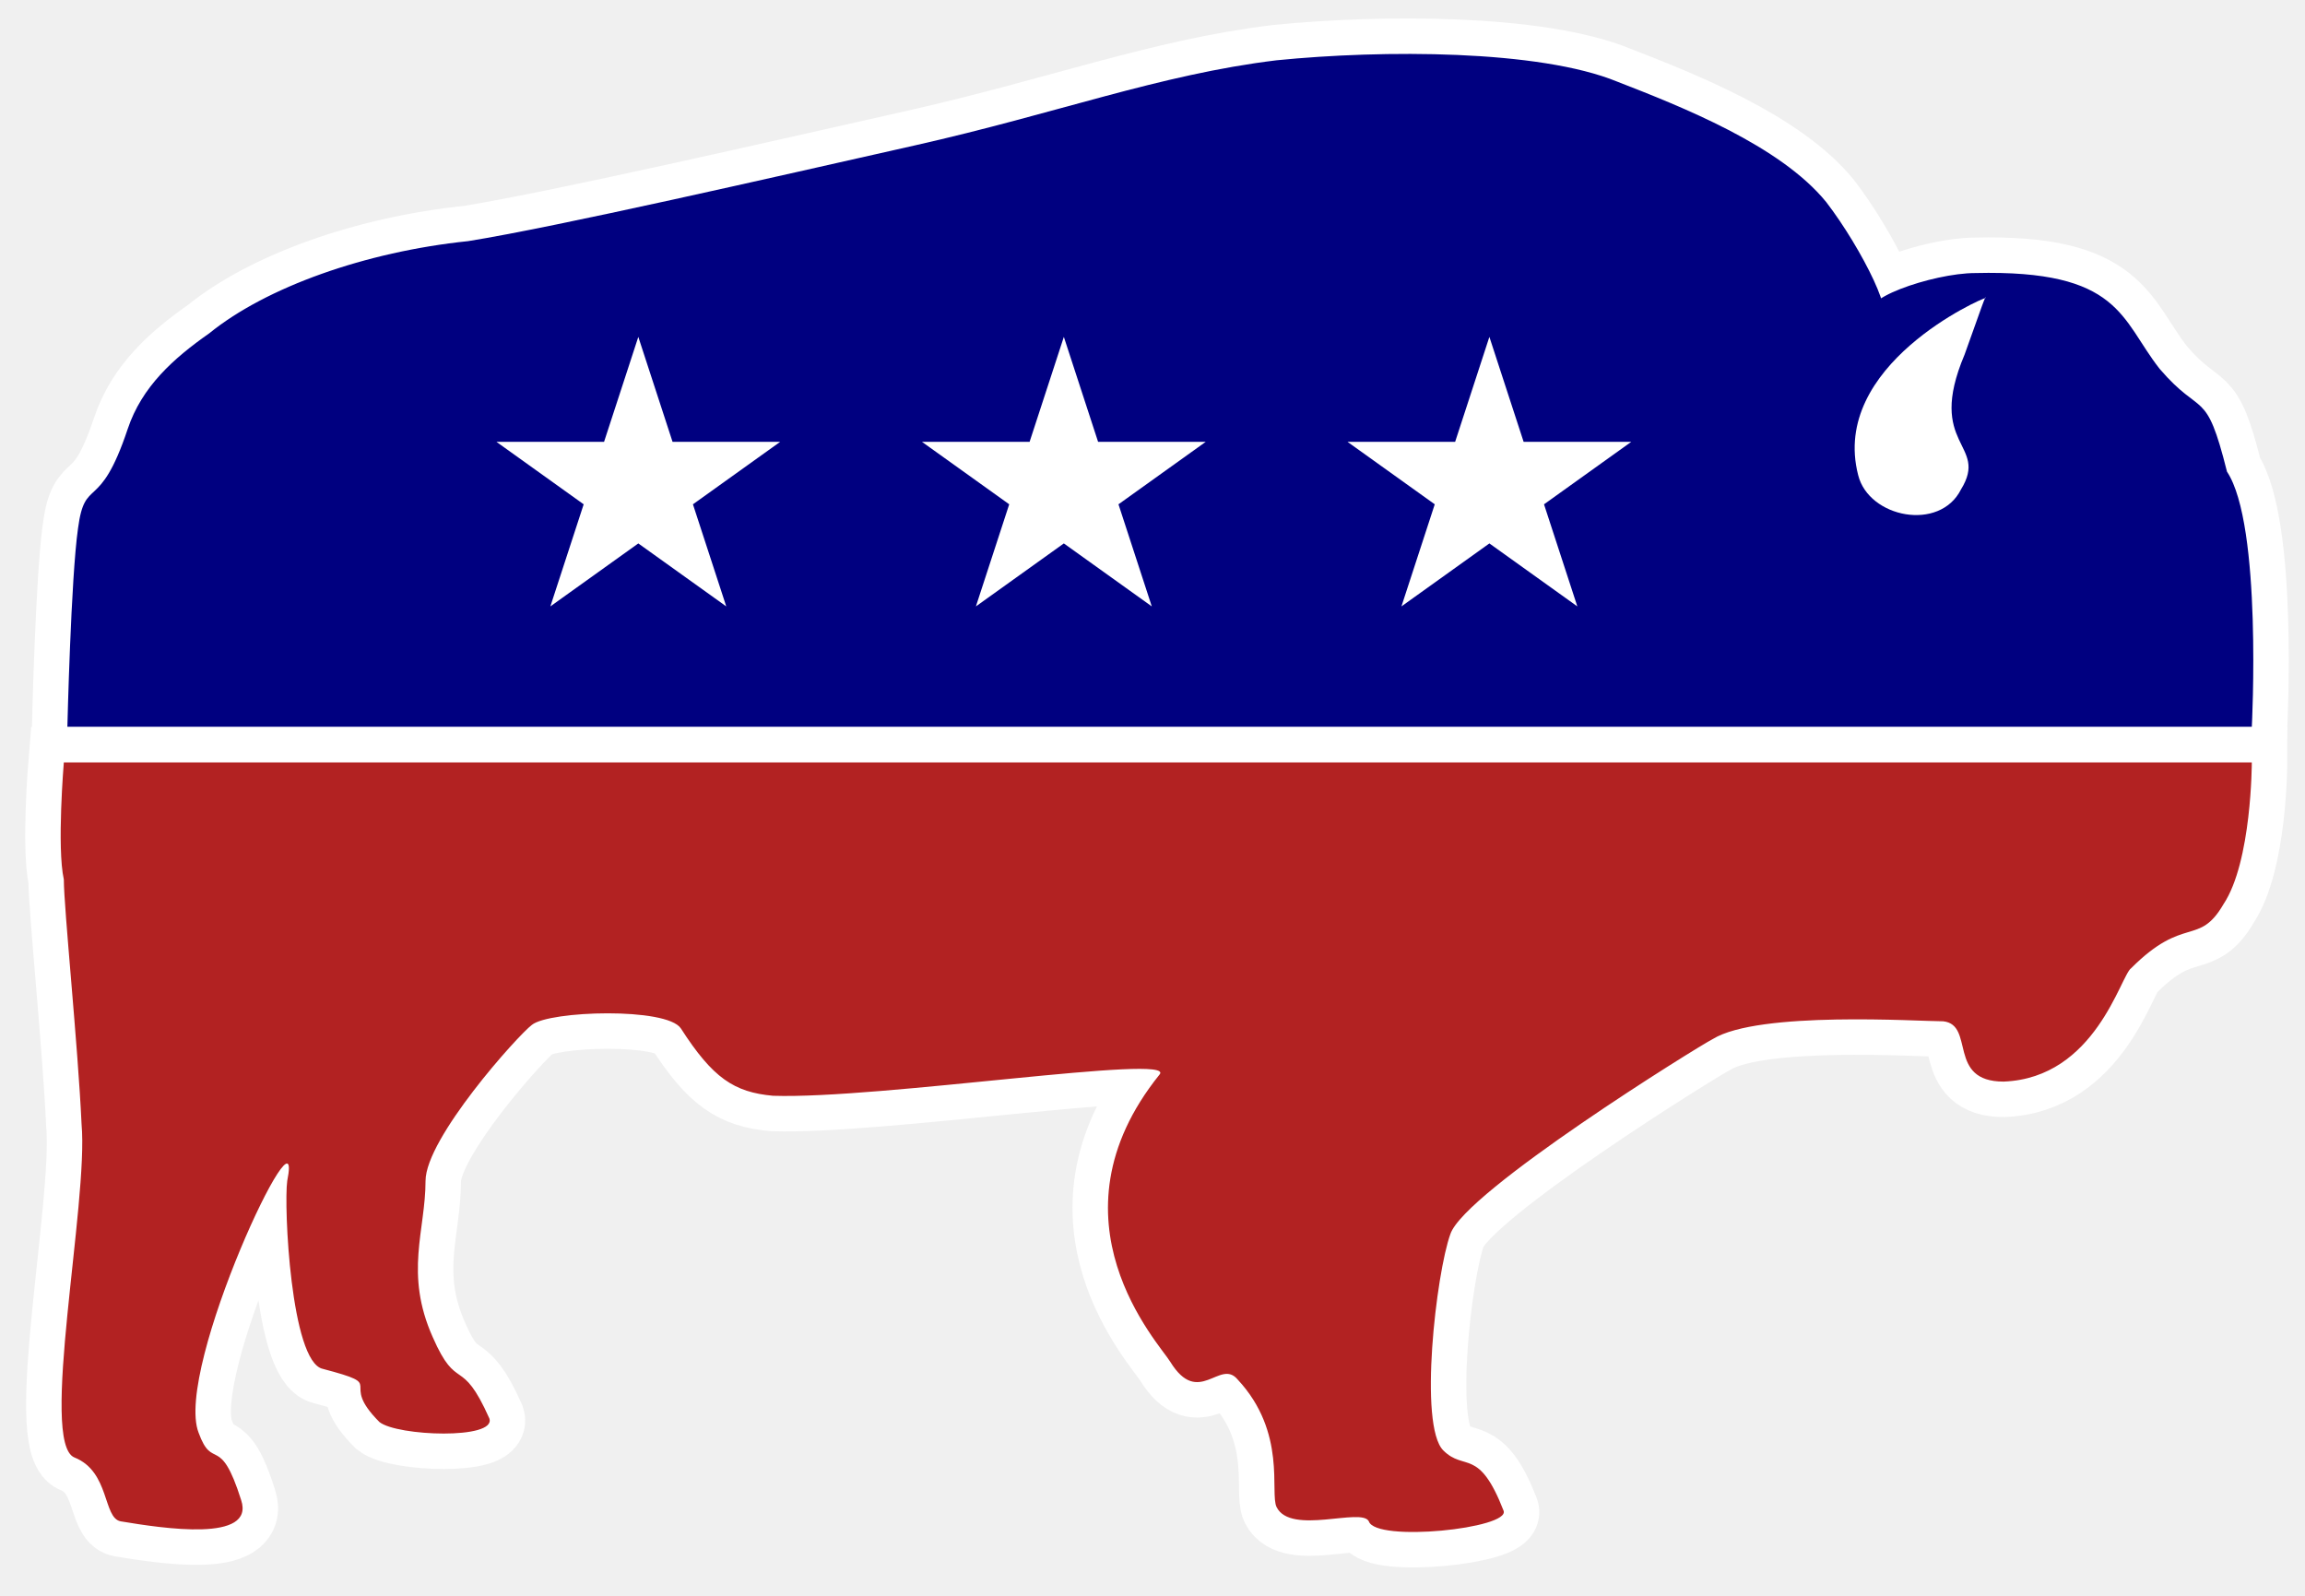
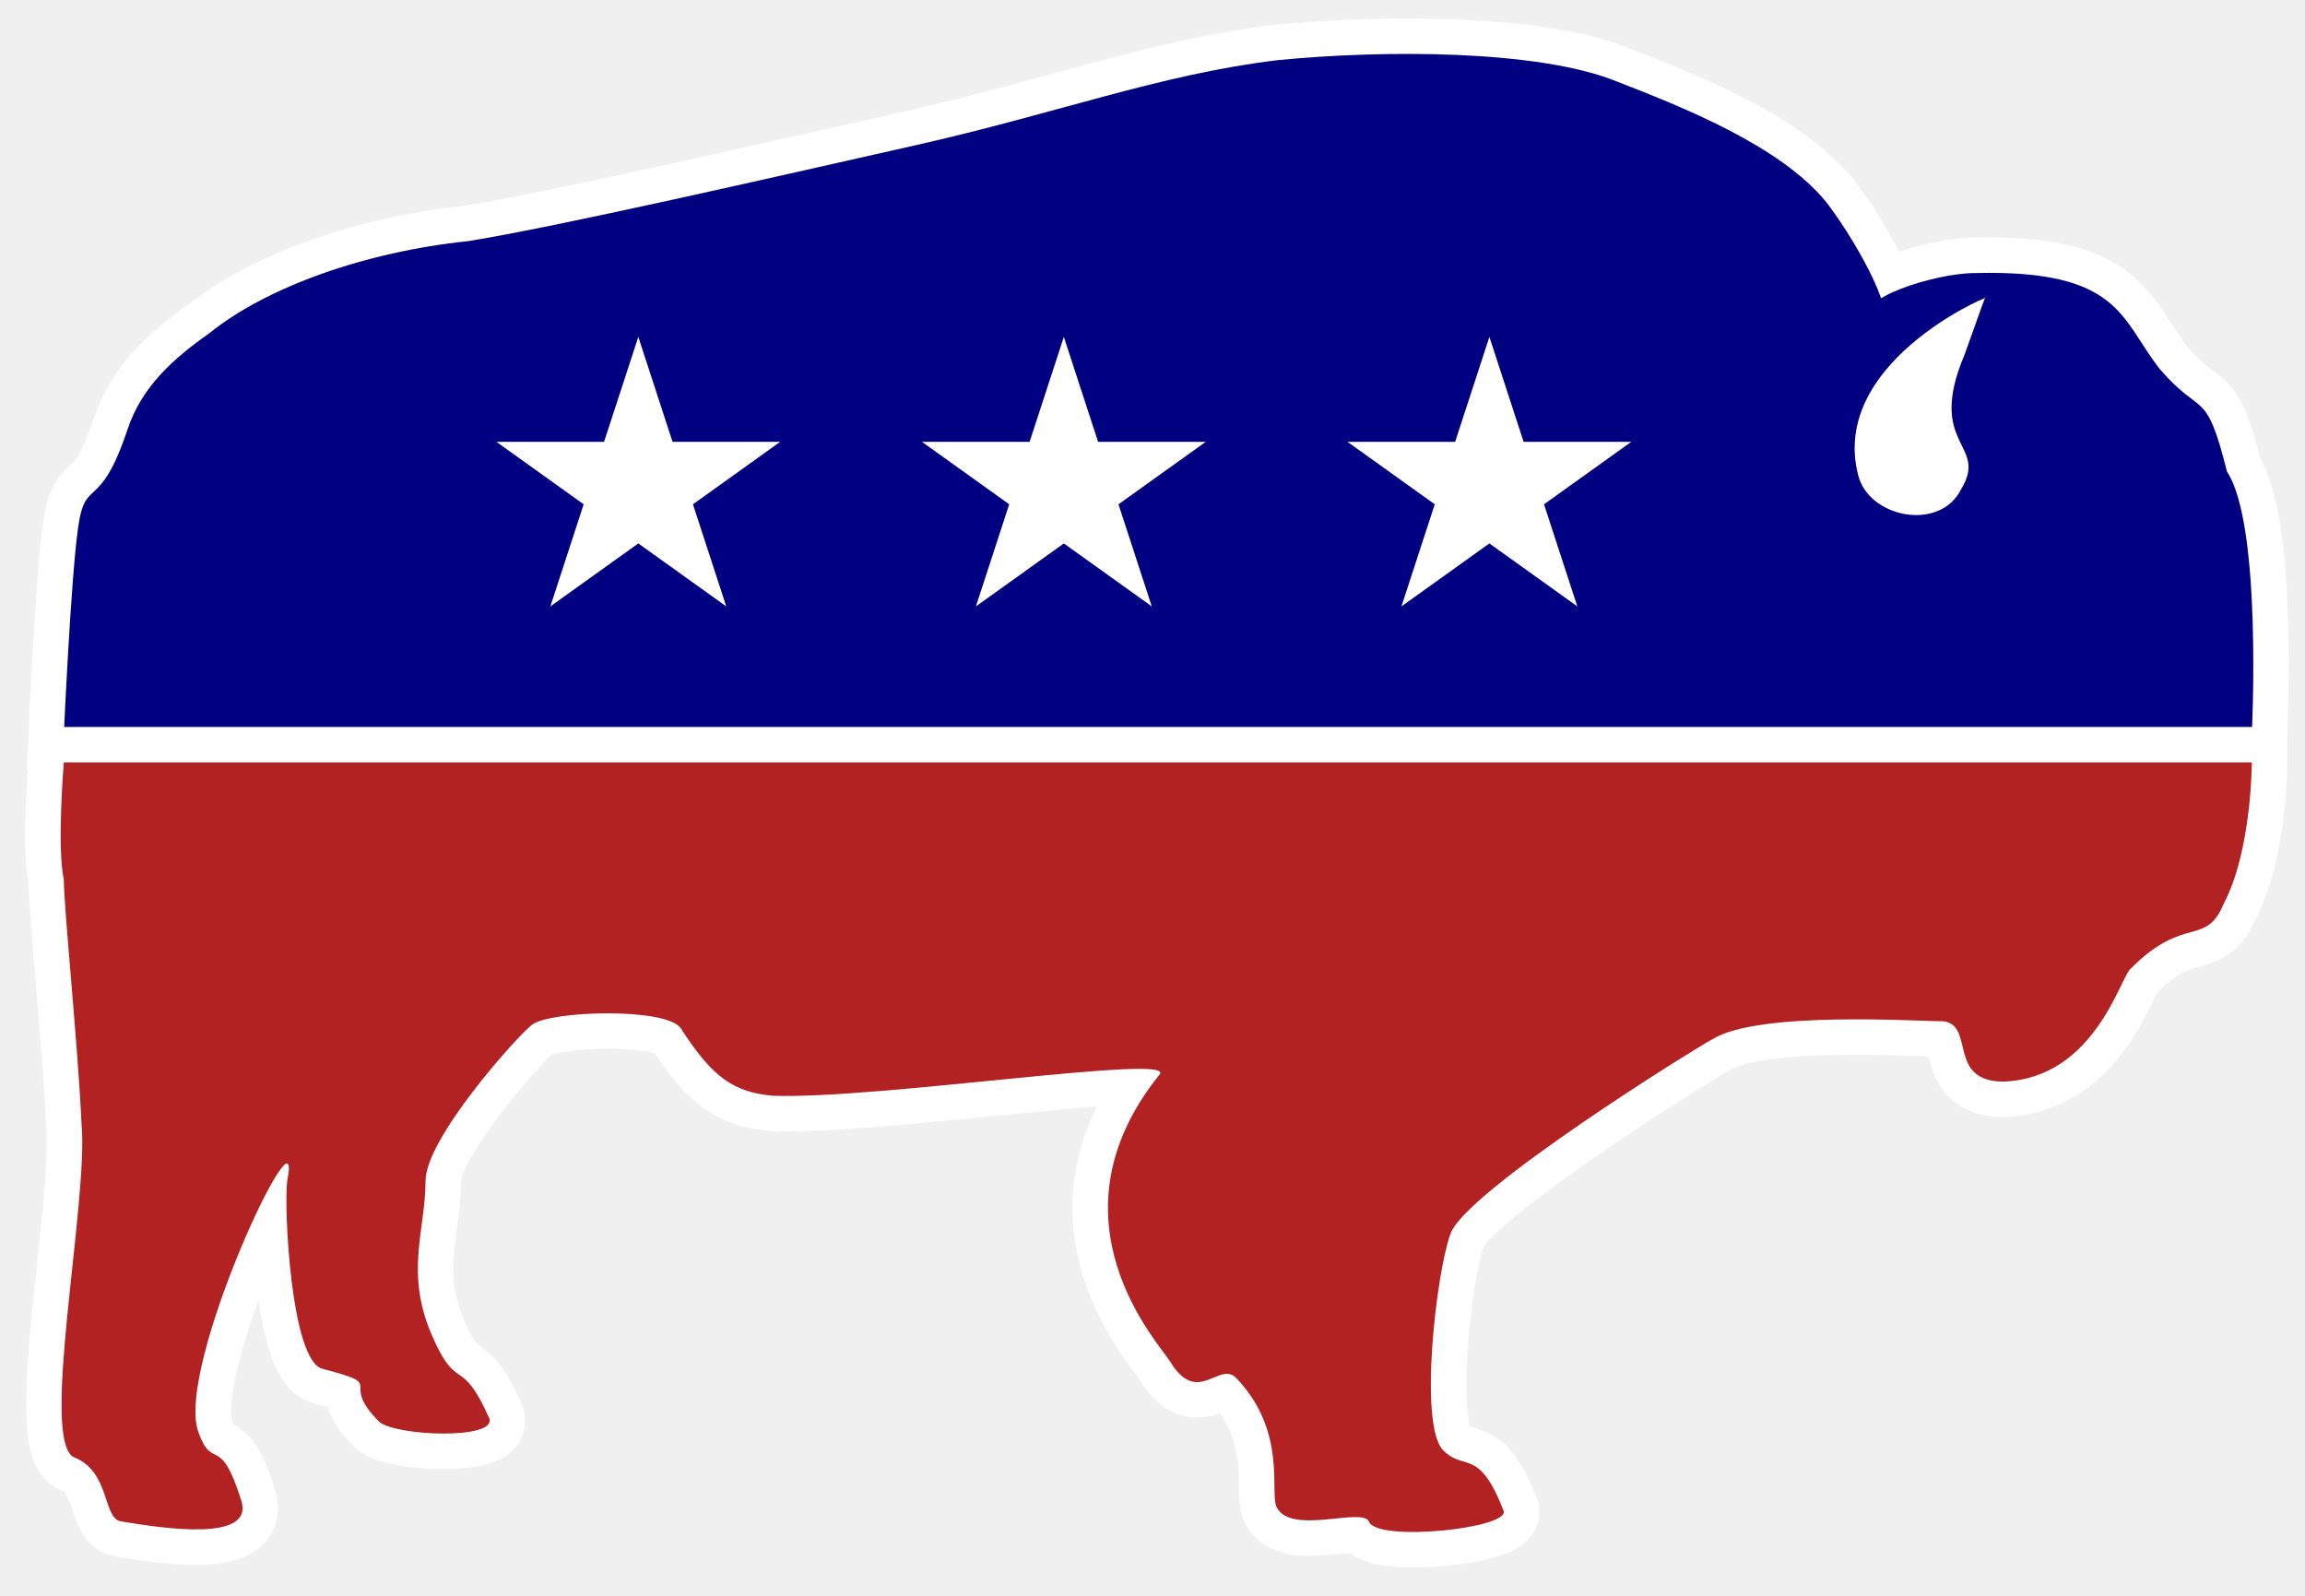
<svg xmlns="http://www.w3.org/2000/svg" width="650px" height="450px" viewBox="0 0 650 450">
  <defs>
    <polygon id="adp-star" points="50 0 81 95 0 37 100 37 19 95" fill="white" transform="scale(0.8)" />
  </defs>
-   <path id="adp-blue" d="M 456 23 C 474 30 502 41 515 57 C 525 70 536 92 529 89 C 522 85 545 77 557 77 C 598 76 598 90 609 104 C 621 118 622 109 628 133 C 638 148 635 205 635 205 C 635 205 19 205 19 205 C 19 205 20 163 22 149 C 24 134 28 145 36 121 C 40 109 49 101 59 94 C 75 81 103 71 132 68 C 157 64 218 50 258 41 C 298 32 327 21 360 17 C 390 14 434 14 456 23 Z" fill="navy" stroke="white" stroke-width="20" paint-order="stroke" />
+   <path id="adp-blue" d="M 18 207 C 18 207 20 163 22 149 C 24 134 28 145 36 121 C 40 109 49 101 59 94 C 75 81 103 71 132 68 C 157 64 218 50 258 41 C 298 32 327 21 360 17 C 390 14 434 14 456 23 C 474 30 502 41 515 57 C 525 70 536 92 529 89 C 522 85 545 77 557 77 C 598 76 598 90 609 104 C 621 118 622 109 628 133 C 638 148 635 207 635 207 C 635 207 18 207 18 207 Z" fill="navy" stroke="white" stroke-width="20" paint-order="stroke" />
  <use href="#adp-star" transform="translate(140,95)" />
  <use href="#adp-star" transform="translate(260,95)" />
  <use href="#adp-star" transform="translate(380,95)" />
  <path id="adp-horn" d="M 560 84 C 560 83 559 86 554 100 C 543 126 561 125 553 138 C 547 150 527 146 524 134 C 516 103 559 84 560 84 Z" fill="white" />
-   <path id="adp-red" d="M 18 215 C 91 215 564 215 635 215 C 635 215 635 243 627 255 C 620 267 616 258 601 273 C 598 275 591 304 565 305 C 549 305 557 289 548 288 C 541 288 496 285 483 293 C 479 295 413 336 409 348 C 405 359 400 402 407 409 C 413 415 417 408 424 426 C 426 431 388 435 386 429 C 384 425 364 433 360 425 C 358 421 363 404 349 389 C 344 383 338 397 330 384 C 327 379 294 344 327 303 C 332 297 248 310 218 309 C 207 308 201 304 192 290 C 188 284 155 285 150 289 C 146 292 120 321 120 333 C 120 347 114 359 122 377 C 129 393 130 382 138 400 C 140 406 112 405 107 401 C 95 389 110 391 91 386 C 82 384 80 340 81 333 C 86 308 49 386 56 404 C 60 415 62 404 68 423 C 72 435 46 431 34 429 C 29 428 31 415 21 411 C 11 407 25 339 23 317 C 22 295 18 256 18 248 C 16 239 18 215 18 215 Z" fill="firebrick" stroke="white" stroke-width="20" paint-order="stroke" />
+   <path id="adp-red" d="M 18 215 C 18 215 635 215 635 215 C 635 215 635 240 627 255 C 622 267 616 258 601 273 C 598 275 591 304 565 305 C 549 305 557 289 548 288 C 541 288 496 285 483 293 C 479 295 413 336 409 348 C 405 359 400 402 407 409 C 413 415 417 408 424 426 C 426 431 388 435 386 429 C 384 425 364 433 360 425 C 358 421 363 404 349 389 C 344 383 338 397 330 384 C 327 379 294 344 327 303 C 332 297 248 310 218 309 C 207 308 201 304 192 290 C 188 284 155 285 150 289 C 146 292 120 321 120 333 C 120 347 114 359 122 377 C 129 393 130 382 138 400 C 140 406 112 405 107 401 C 95 389 110 391 91 386 C 82 384 80 340 81 333 C 86 308 49 386 56 404 C 60 415 62 404 68 423 C 72 435 46 431 34 429 C 29 428 31 415 21 411 C 11 407 25 339 23 317 C 22 295 18 256 18 248 C 16 239 18 215 18 215 Z" fill="firebrick" stroke="white" stroke-width="20" paint-order="stroke" />
</svg>
